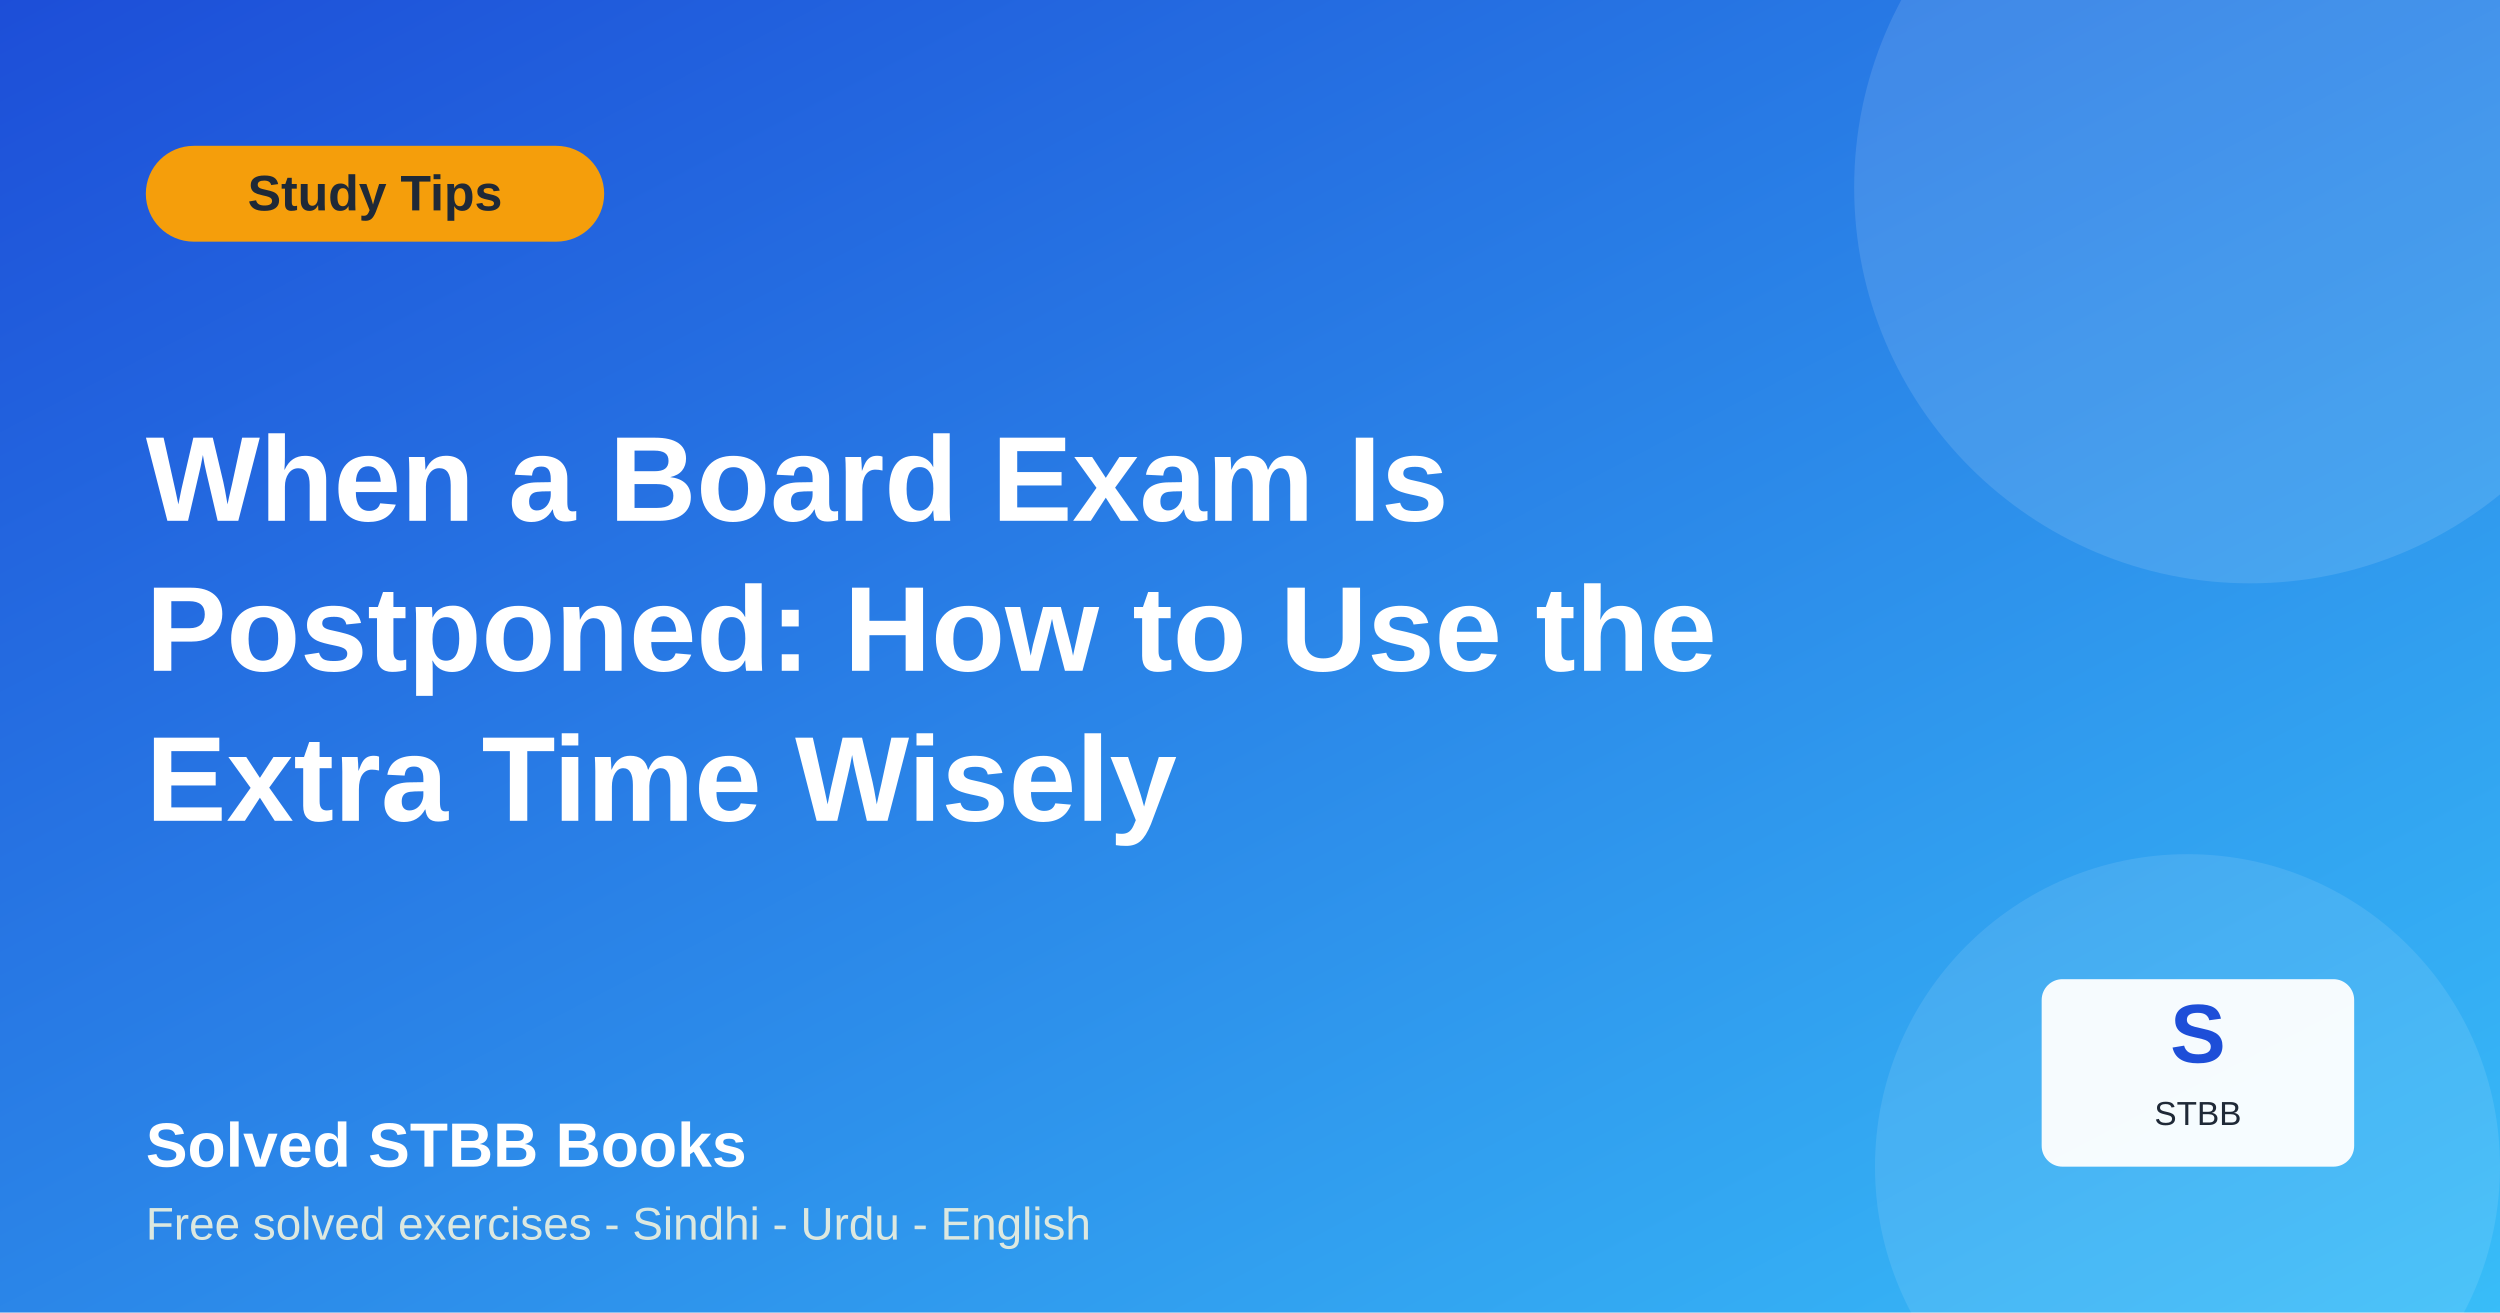
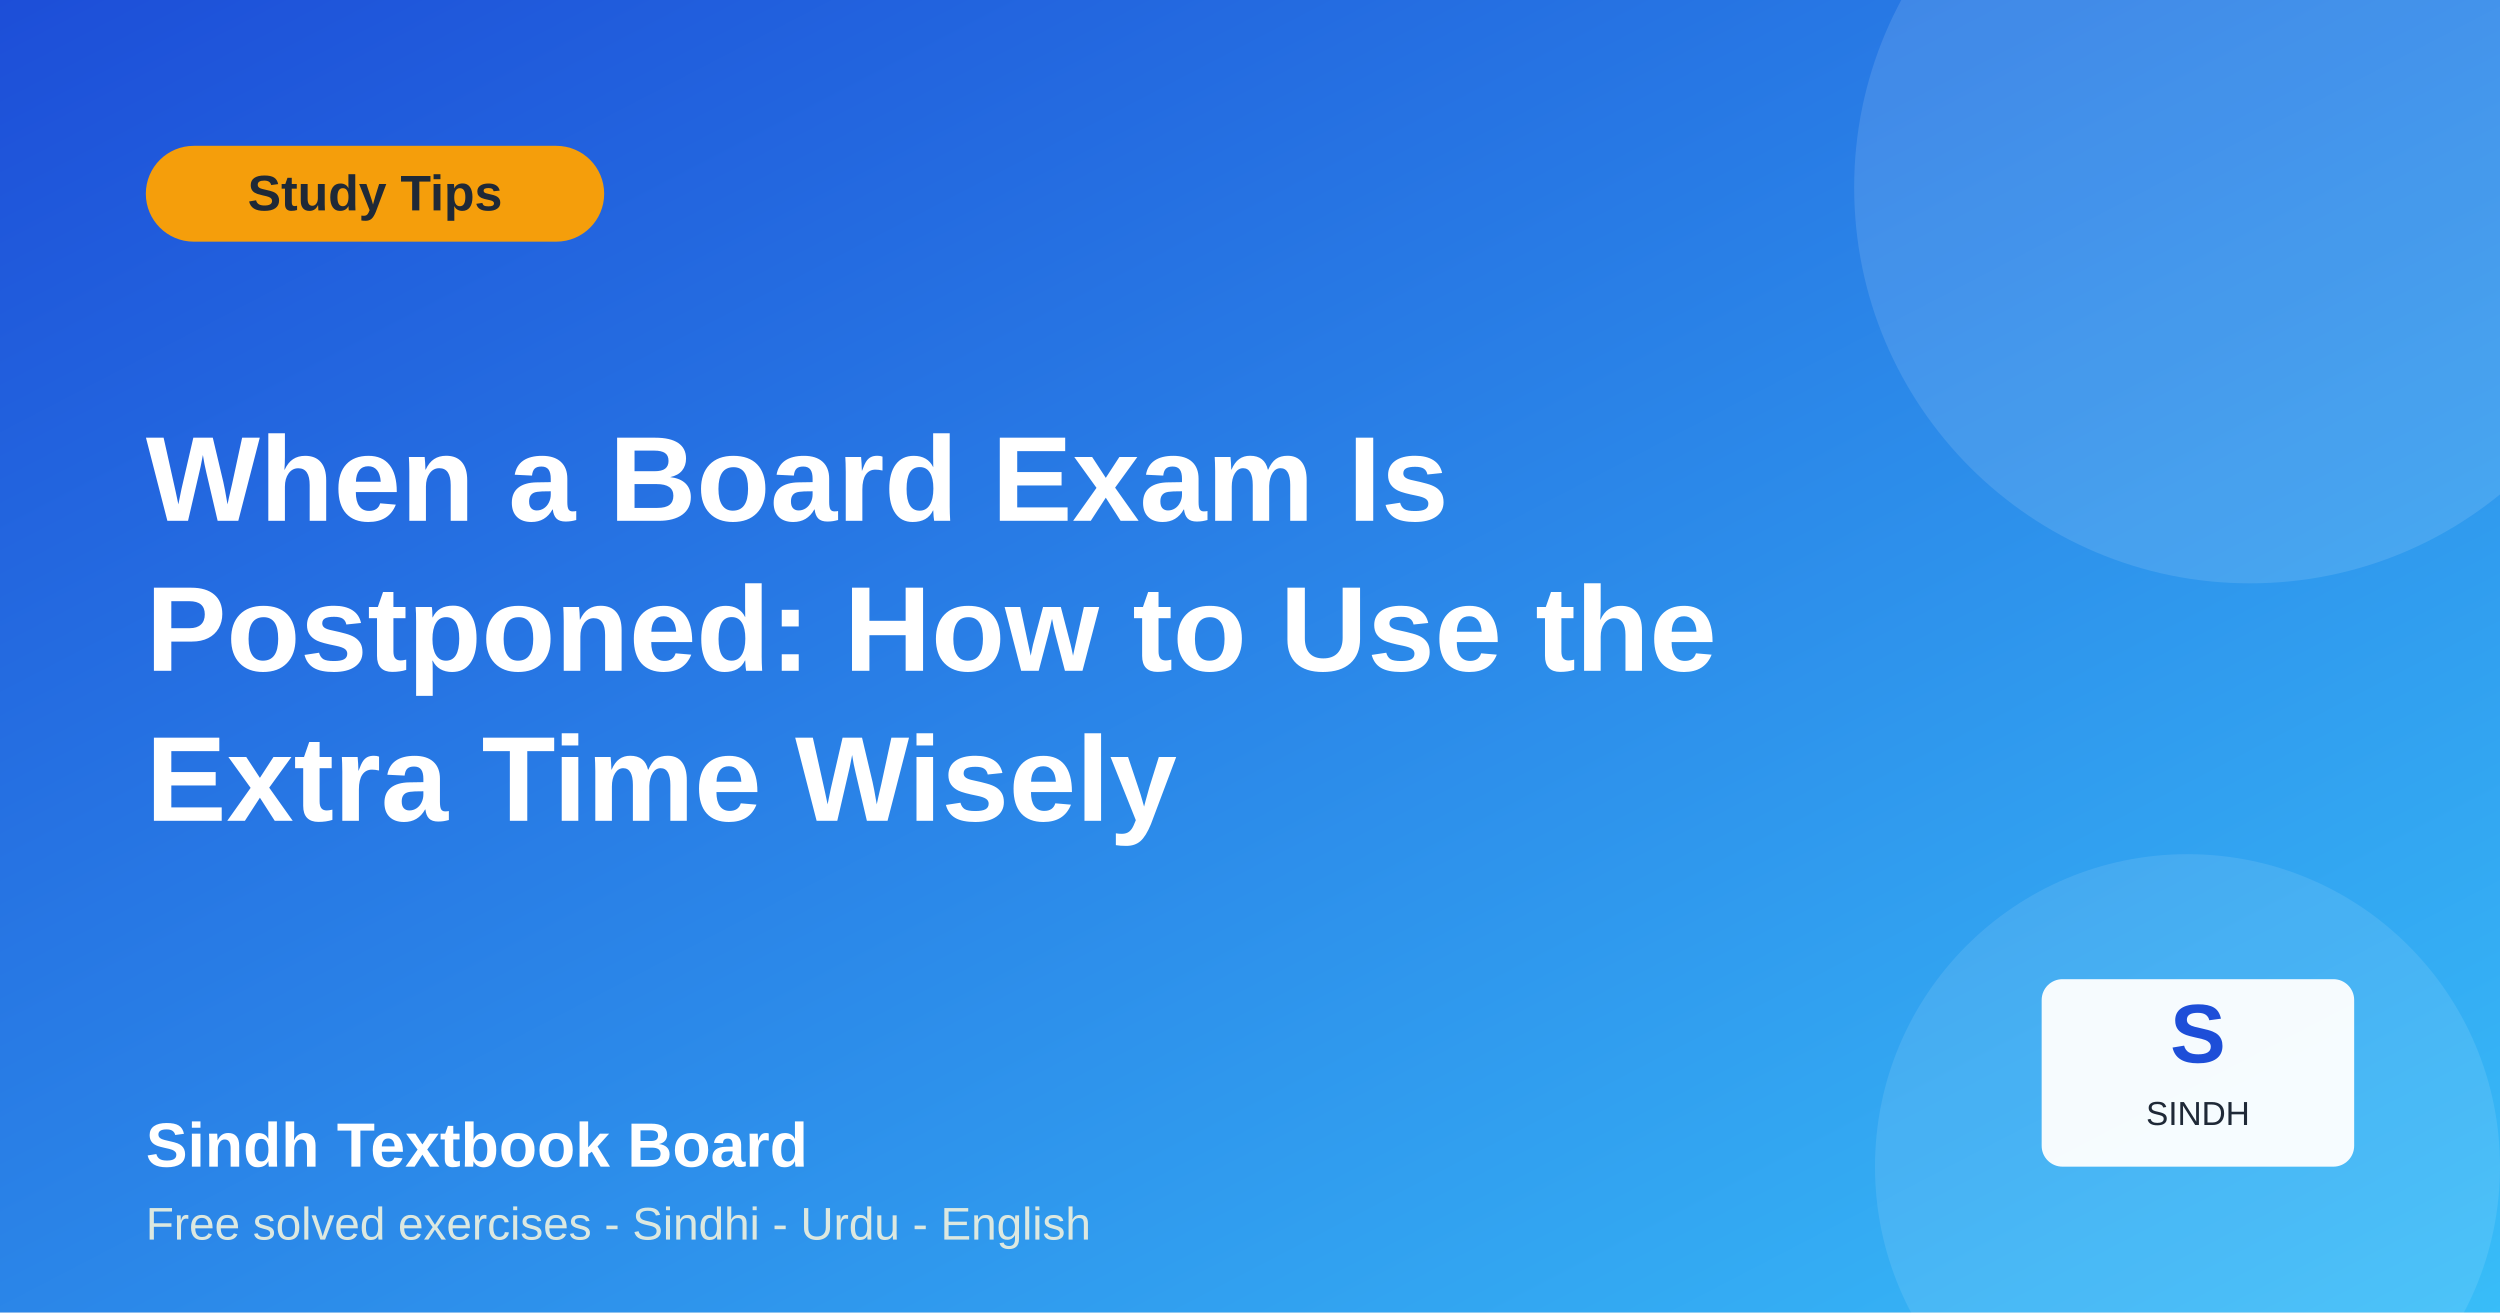
<svg xmlns="http://www.w3.org/2000/svg" width="1200" height="630" viewBox="0 0 1200 630">
  <defs>
    <linearGradient id="g" x1="0" y1="0" x2="1" y2="1">
      <stop offset="0" stop-color="#1D4ED8" />
      <stop offset="1" stop-color="#38BDF8" />
    </linearGradient>
  </defs>
  <rect width="1200" height="630" fill="url(#g)" />
  <circle cx="1080" cy="90" r="190" fill="#ffffff" opacity="0.12" />
  <circle cx="1050" cy="560" r="150" fill="#ffffff" opacity="0.10" />
  <rect x="70" y="70" width="220" height="46" rx="23" fill="#F59E0B" />
  <text x="180" y="101" font-family="Arial, sans-serif" font-size="24" font-weight="bold" fill="#1F2937" text-anchor="middle">Study Tips</text>
  <text x="70" y="250" font-family="Arial, sans-serif" font-size="58" font-weight="bold" fill="#ffffff">When a Board Exam Is</text>
  <text x="70" y="322" font-family="Arial, sans-serif" font-size="58" font-weight="bold" fill="#ffffff">Postponed: How to Use the</text>
  <text x="70" y="394" font-family="Arial, sans-serif" font-size="58" font-weight="bold" fill="#ffffff">Extra Time Wisely</text>
-   <text x="70" y="560" font-family="Arial, sans-serif" font-size="30" font-weight="bold" fill="#ffffff">Solved STBB Books</text>
+   <text x="70" y="560" font-family="Arial, sans-serif" font-size="30" font-weight="bold" fill="#ffffff">Sindh Textbook Board</text>
  <text x="70" y="595" font-family="Arial, sans-serif" font-size="22" fill="#DCE8E0">Free solved exercises - Sindhi - Urdu - English</text>
  <rect x="980" y="470" width="150" height="90" rx="10" fill="#ffffff" opacity="0.95" />
  <text x="1055" y="510" font-family="Arial, sans-serif" font-size="40" font-weight="bold" fill="#1D4ED8" text-anchor="middle">S</text>
-   <text x="1055" y="540" font-family="Arial, sans-serif" font-size="16" fill="#1F2937" text-anchor="middle">STBB</text>
+   <text x="1055" y="540" font-family="Arial, sans-serif" font-size="16" fill="#1F2937" text-anchor="middle">SINDH</text>
</svg>
